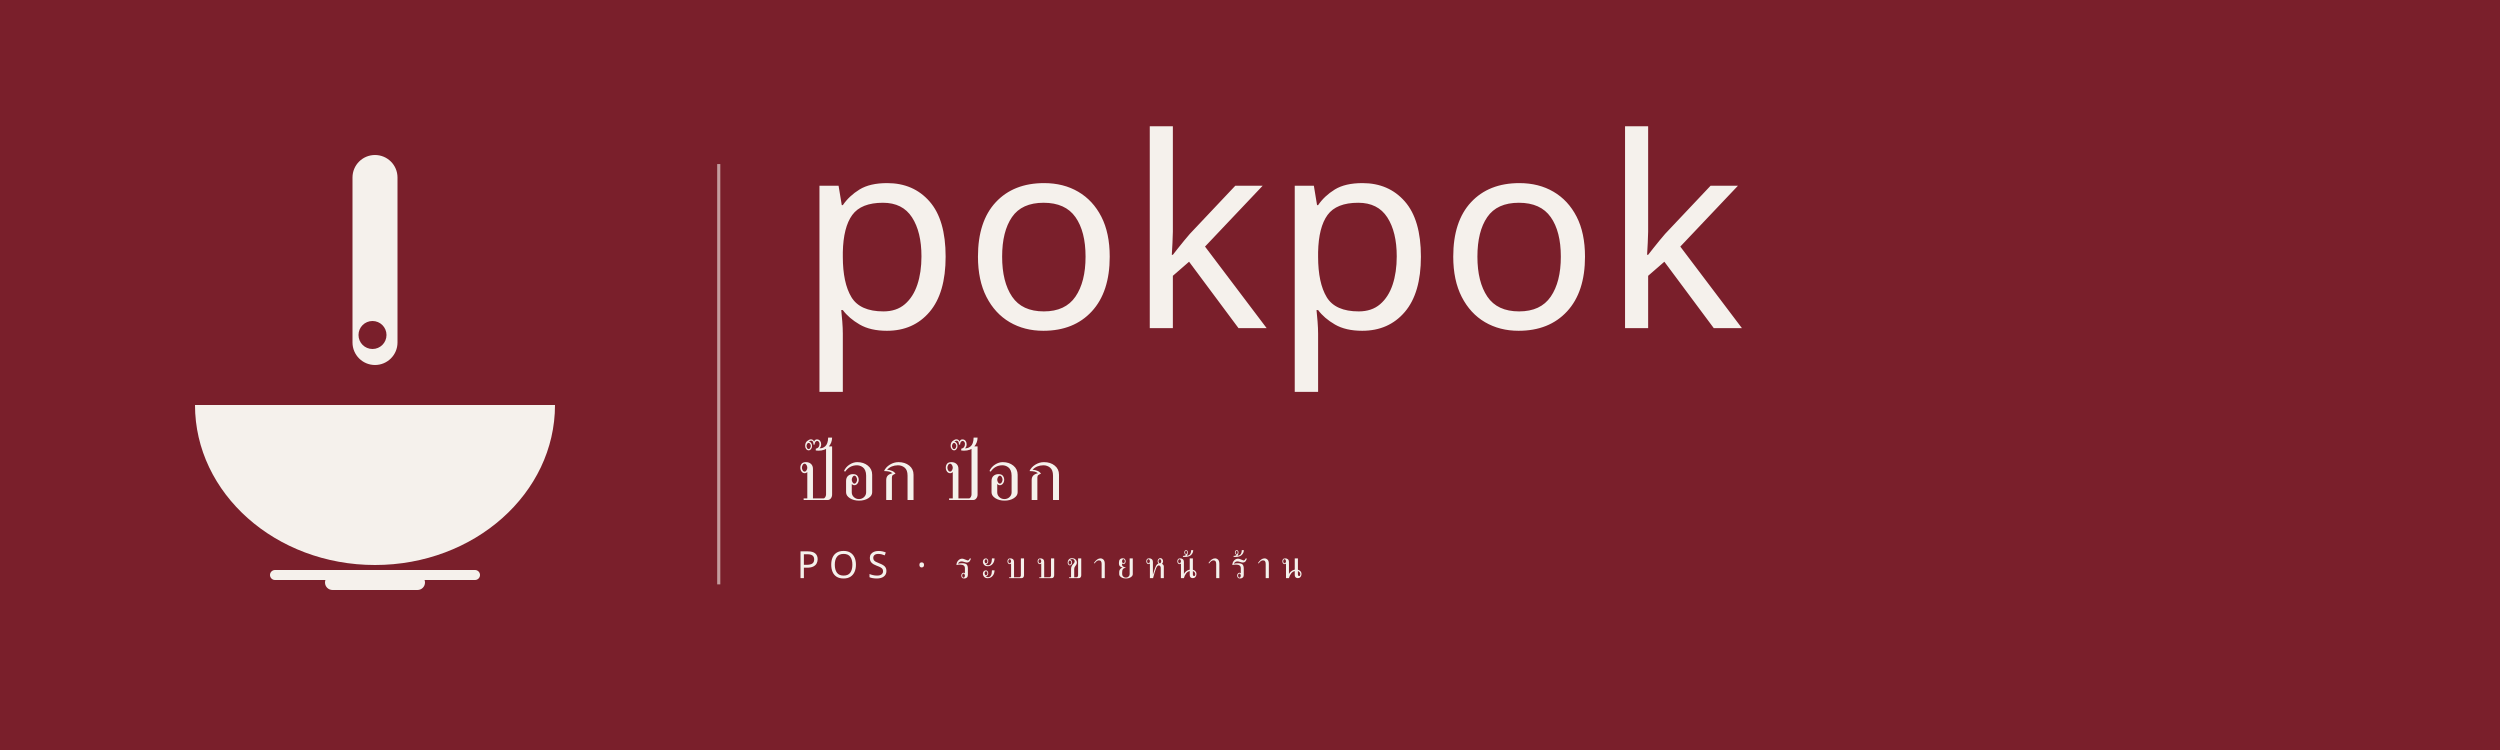
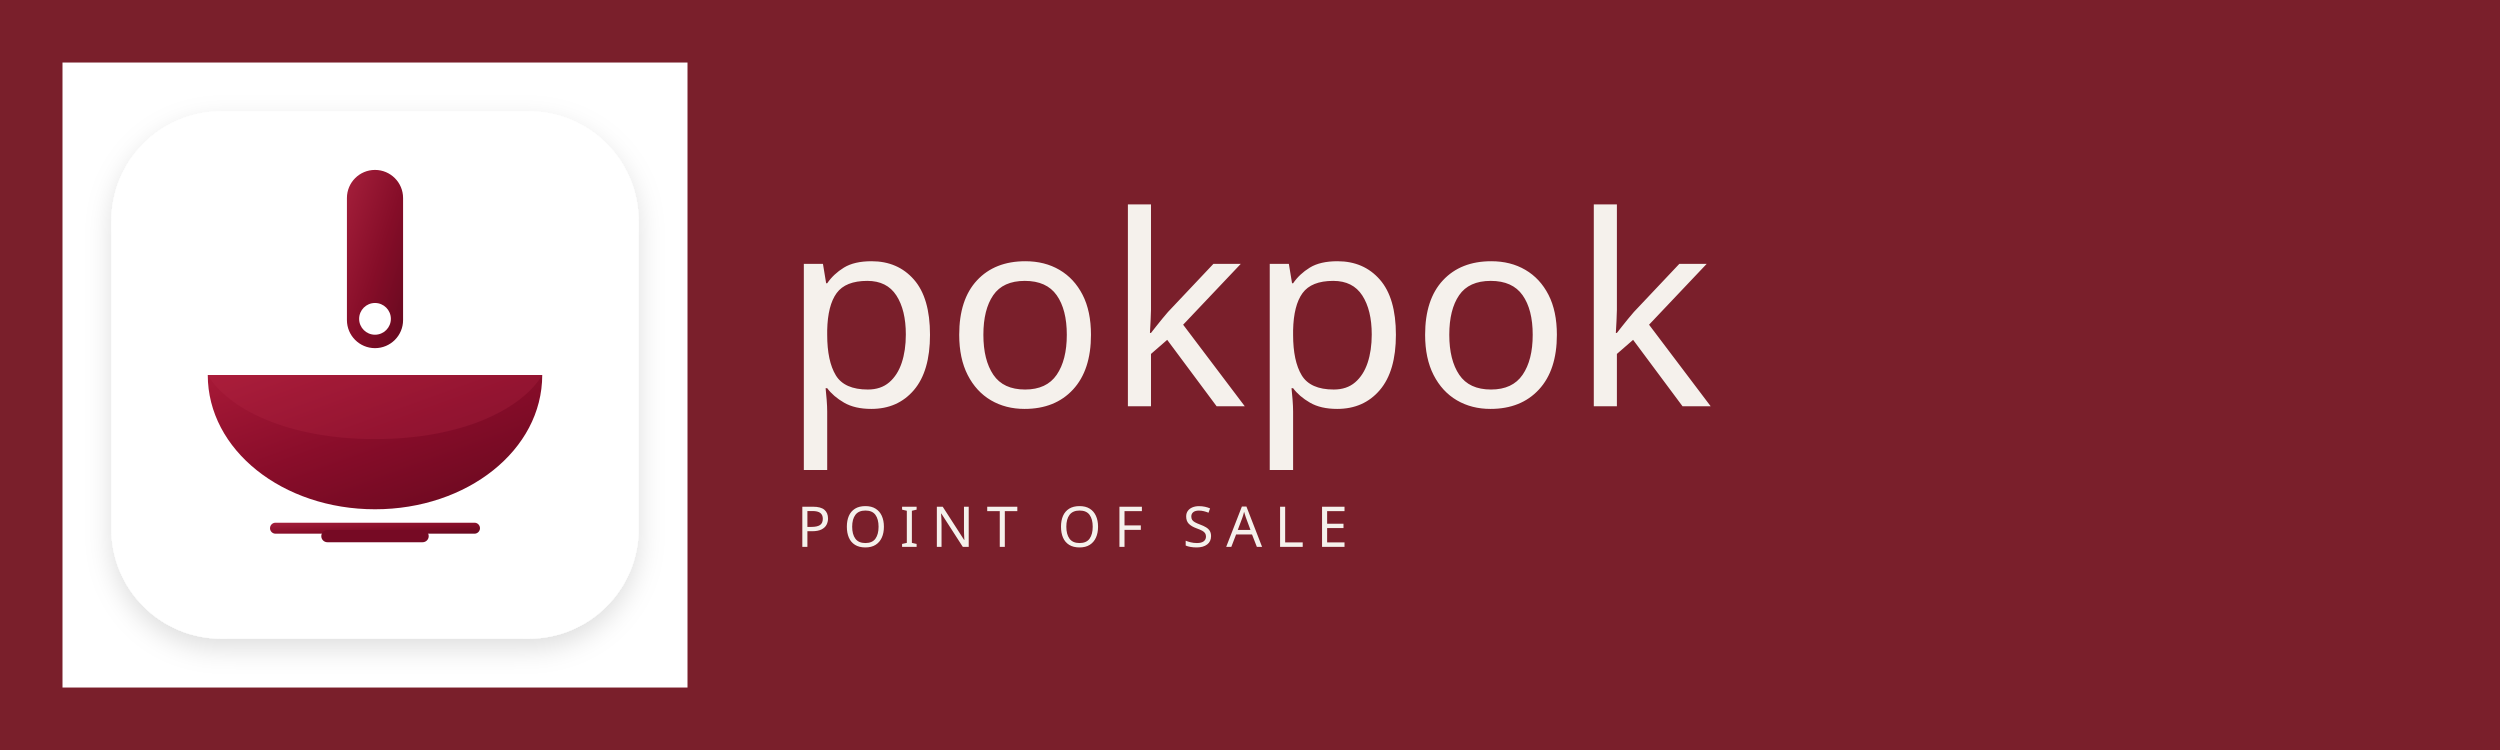
- <svg xmlns="http://www.w3.org/2000/svg" viewBox="0 0 1600 480" width="1600" height="480">
+ <svg xmlns="http://www.w3.org/2000/svg" width="1600" height="480" viewBox="0 0 1600 480">
  <rect width="1600" height="480" fill="#7A1F2B" />
-   <g transform="translate(80 80) scale(3.2)">
-     <path d="M 14 56 A 36 32 0 0 0 86 56 L 14 56 Z" fill="#F5F1EC" />
-     <rect x="40" y="90" width="20" height="3" fill="#F5F1EC" rx="1.5" />
-     <line x1="30" y1="90" x2="70" y2="90" stroke="#F5F1EC" stroke-width="2" stroke-linecap="round" />
-     <rect x="45.5" y="6" width="9" height="42" fill="#F5F1EC" rx="4.5" />
-     <circle cx="49.5" cy="42" r="2.8" fill="#7A1F2B" />
-   </g>
-   <line x1="460" y1="105" x2="460" y2="374" stroke="#F5F1EC" stroke-width="2" opacity="0.6" />
-   <text x="510" y="210" font-family="'IBM Plex Sans Thai', 'IBM Plex Sans', system-ui, sans-serif" font-size="170" font-weight="300" fill="#F5F1EC" letter-spacing="2">pokpok</text>
-   <text x="510" y="320" font-family="'IBM Plex Sans Thai', system-ui, sans-serif" font-size="46" font-weight="300" fill="#F5F1EC" letter-spacing="2">ป๊อก ป๊อก</text>
-   <text x="510" y="370" font-family="'IBM Plex Sans Thai', system-ui, sans-serif" font-size="24" font-weight="400" fill="#F5F1EC" letter-spacing="6">POS · ระบบขายหน้าร้าน</text>
+   <svg x="40" y="40" width="400" height="400" viewBox="0 0 1024 1024">
+     <defs>
+       <linearGradient id="burgundy" x1="0" y1="0" x2="1" y2="1">
+         <stop offset="0" stop-color="#A51F3B" />
+         <stop offset="0.55" stop-color="#850D28" />
+         <stop offset="1" stop-color="#65091F" />
+       </linearGradient>
+       <linearGradient id="pan" x1="0" y1="0" x2="0.9" y2="1">
+         <stop offset="0" stop-color="#A71937" />
+         <stop offset="0.48" stop-color="#890D2A" />
+         <stop offset="1" stop-color="#69091F" />
+       </linearGradient>
+       <filter id="shadow" x="-20%" y="-20%" width="140%" height="150%">
+         <feGaussianBlur in="SourceAlpha" stdDeviation="22" />
+         <feOffset dy="16" />
+         <feComponentTransfer>
+           <feFuncA type="linear" slope="0.13" />
+         </feComponentTransfer>
+         <feMerge>
+           <feMergeNode />
+           <feMergeNode in="SourceGraphic" />
+         </feMerge>
+       </filter>
+     </defs>
+     <rect width="1024" height="1024" fill="#FFFFFF" />
+     <rect x="80" y="80" width="864" height="864" rx="180" fill="#FFFFFF" filter="url(#shadow)" />
+     <rect x="466" y="176" width="92" height="292" rx="46" fill="url(#burgundy)" />
+     <circle cx="512" cy="420" r="26" fill="#FFFFFF" />
+     <path d="M238 512 H786            C786 635 663 732 512 732            C361 732 238 635 238 512 Z" fill="url(#pan)" />
+     <path d="M238 512 H786            C754 566 658 617 512 617            C366 617 270 566 238 512 Z" fill="#B32645" opacity="0.28" />
+     <rect x="340" y="754" width="344" height="18" rx="9" fill="url(#burgundy)" />
+     <rect x="424" y="766" width="176" height="20" rx="10" fill="#760A24" />
+   </svg>
+   <text x="500" y="260" font-family="IBM Plex Sans Thai, sans-serif" font-size="170" font-weight="300" fill="#F5F1EC">pokpok</text>
+   <text x="510" y="350" font-family="sans-serif" font-size="36" letter-spacing="8" fill="#F5F1EC">POINT OF SALE</text>
</svg>
